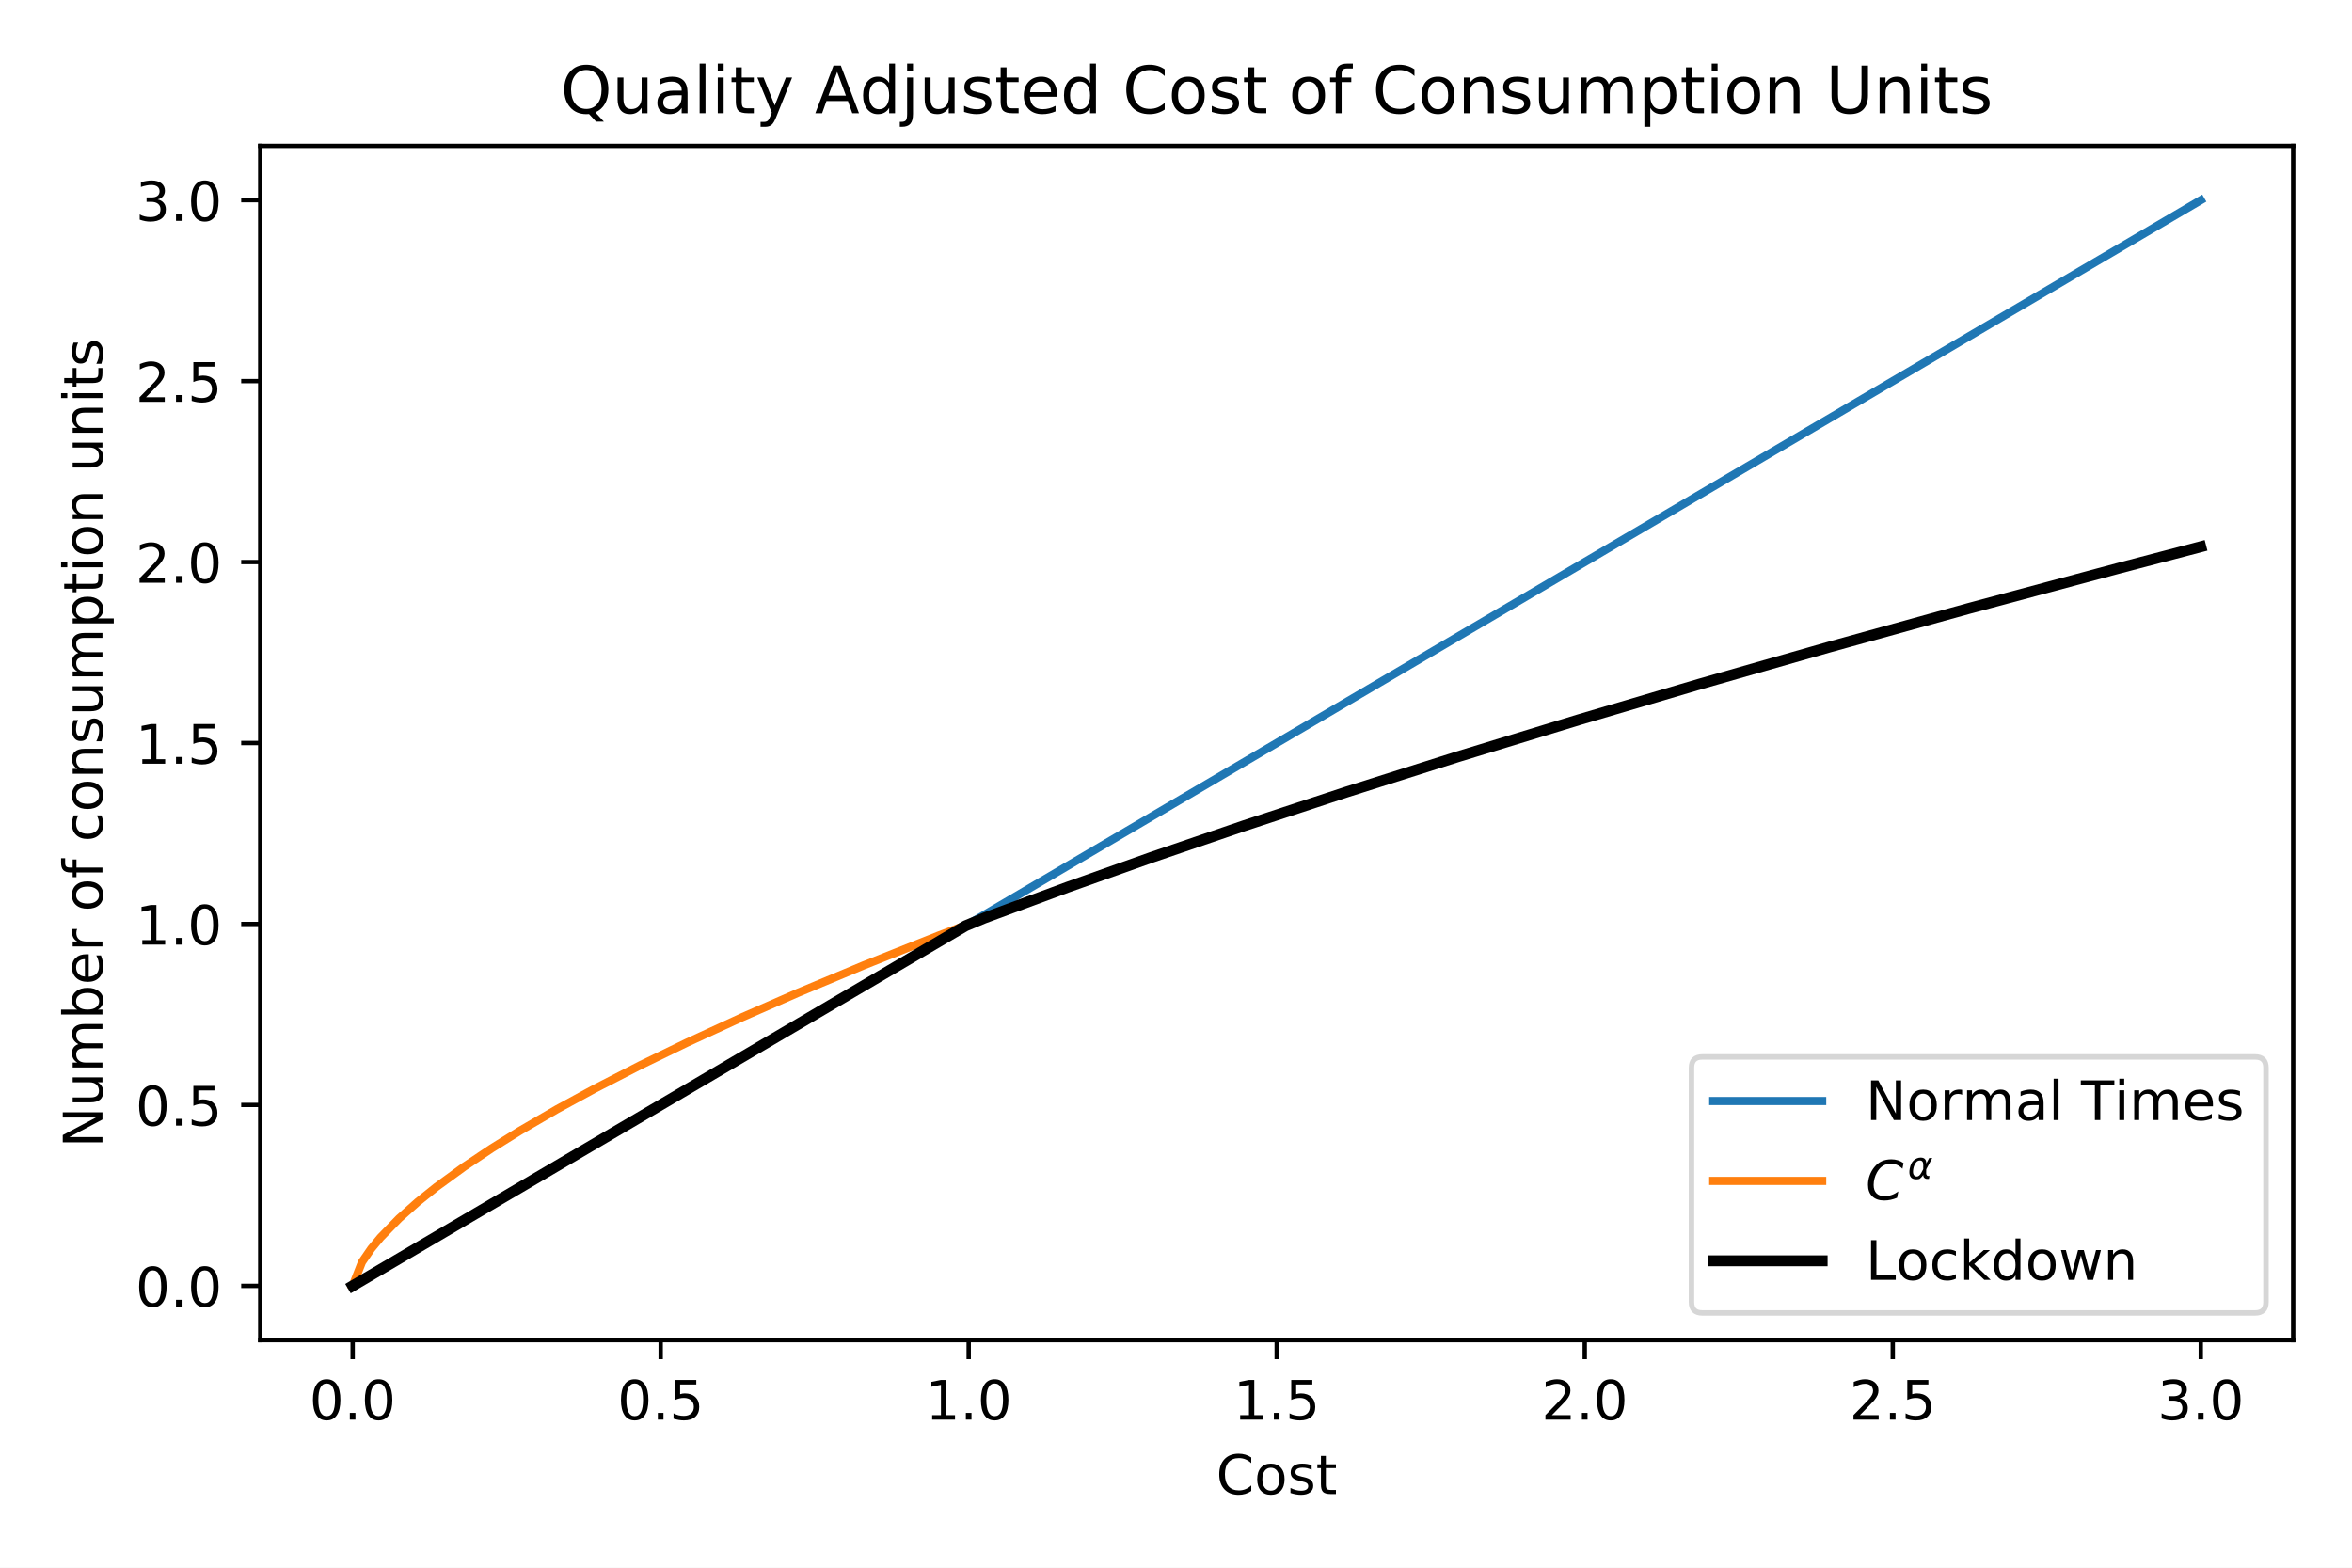
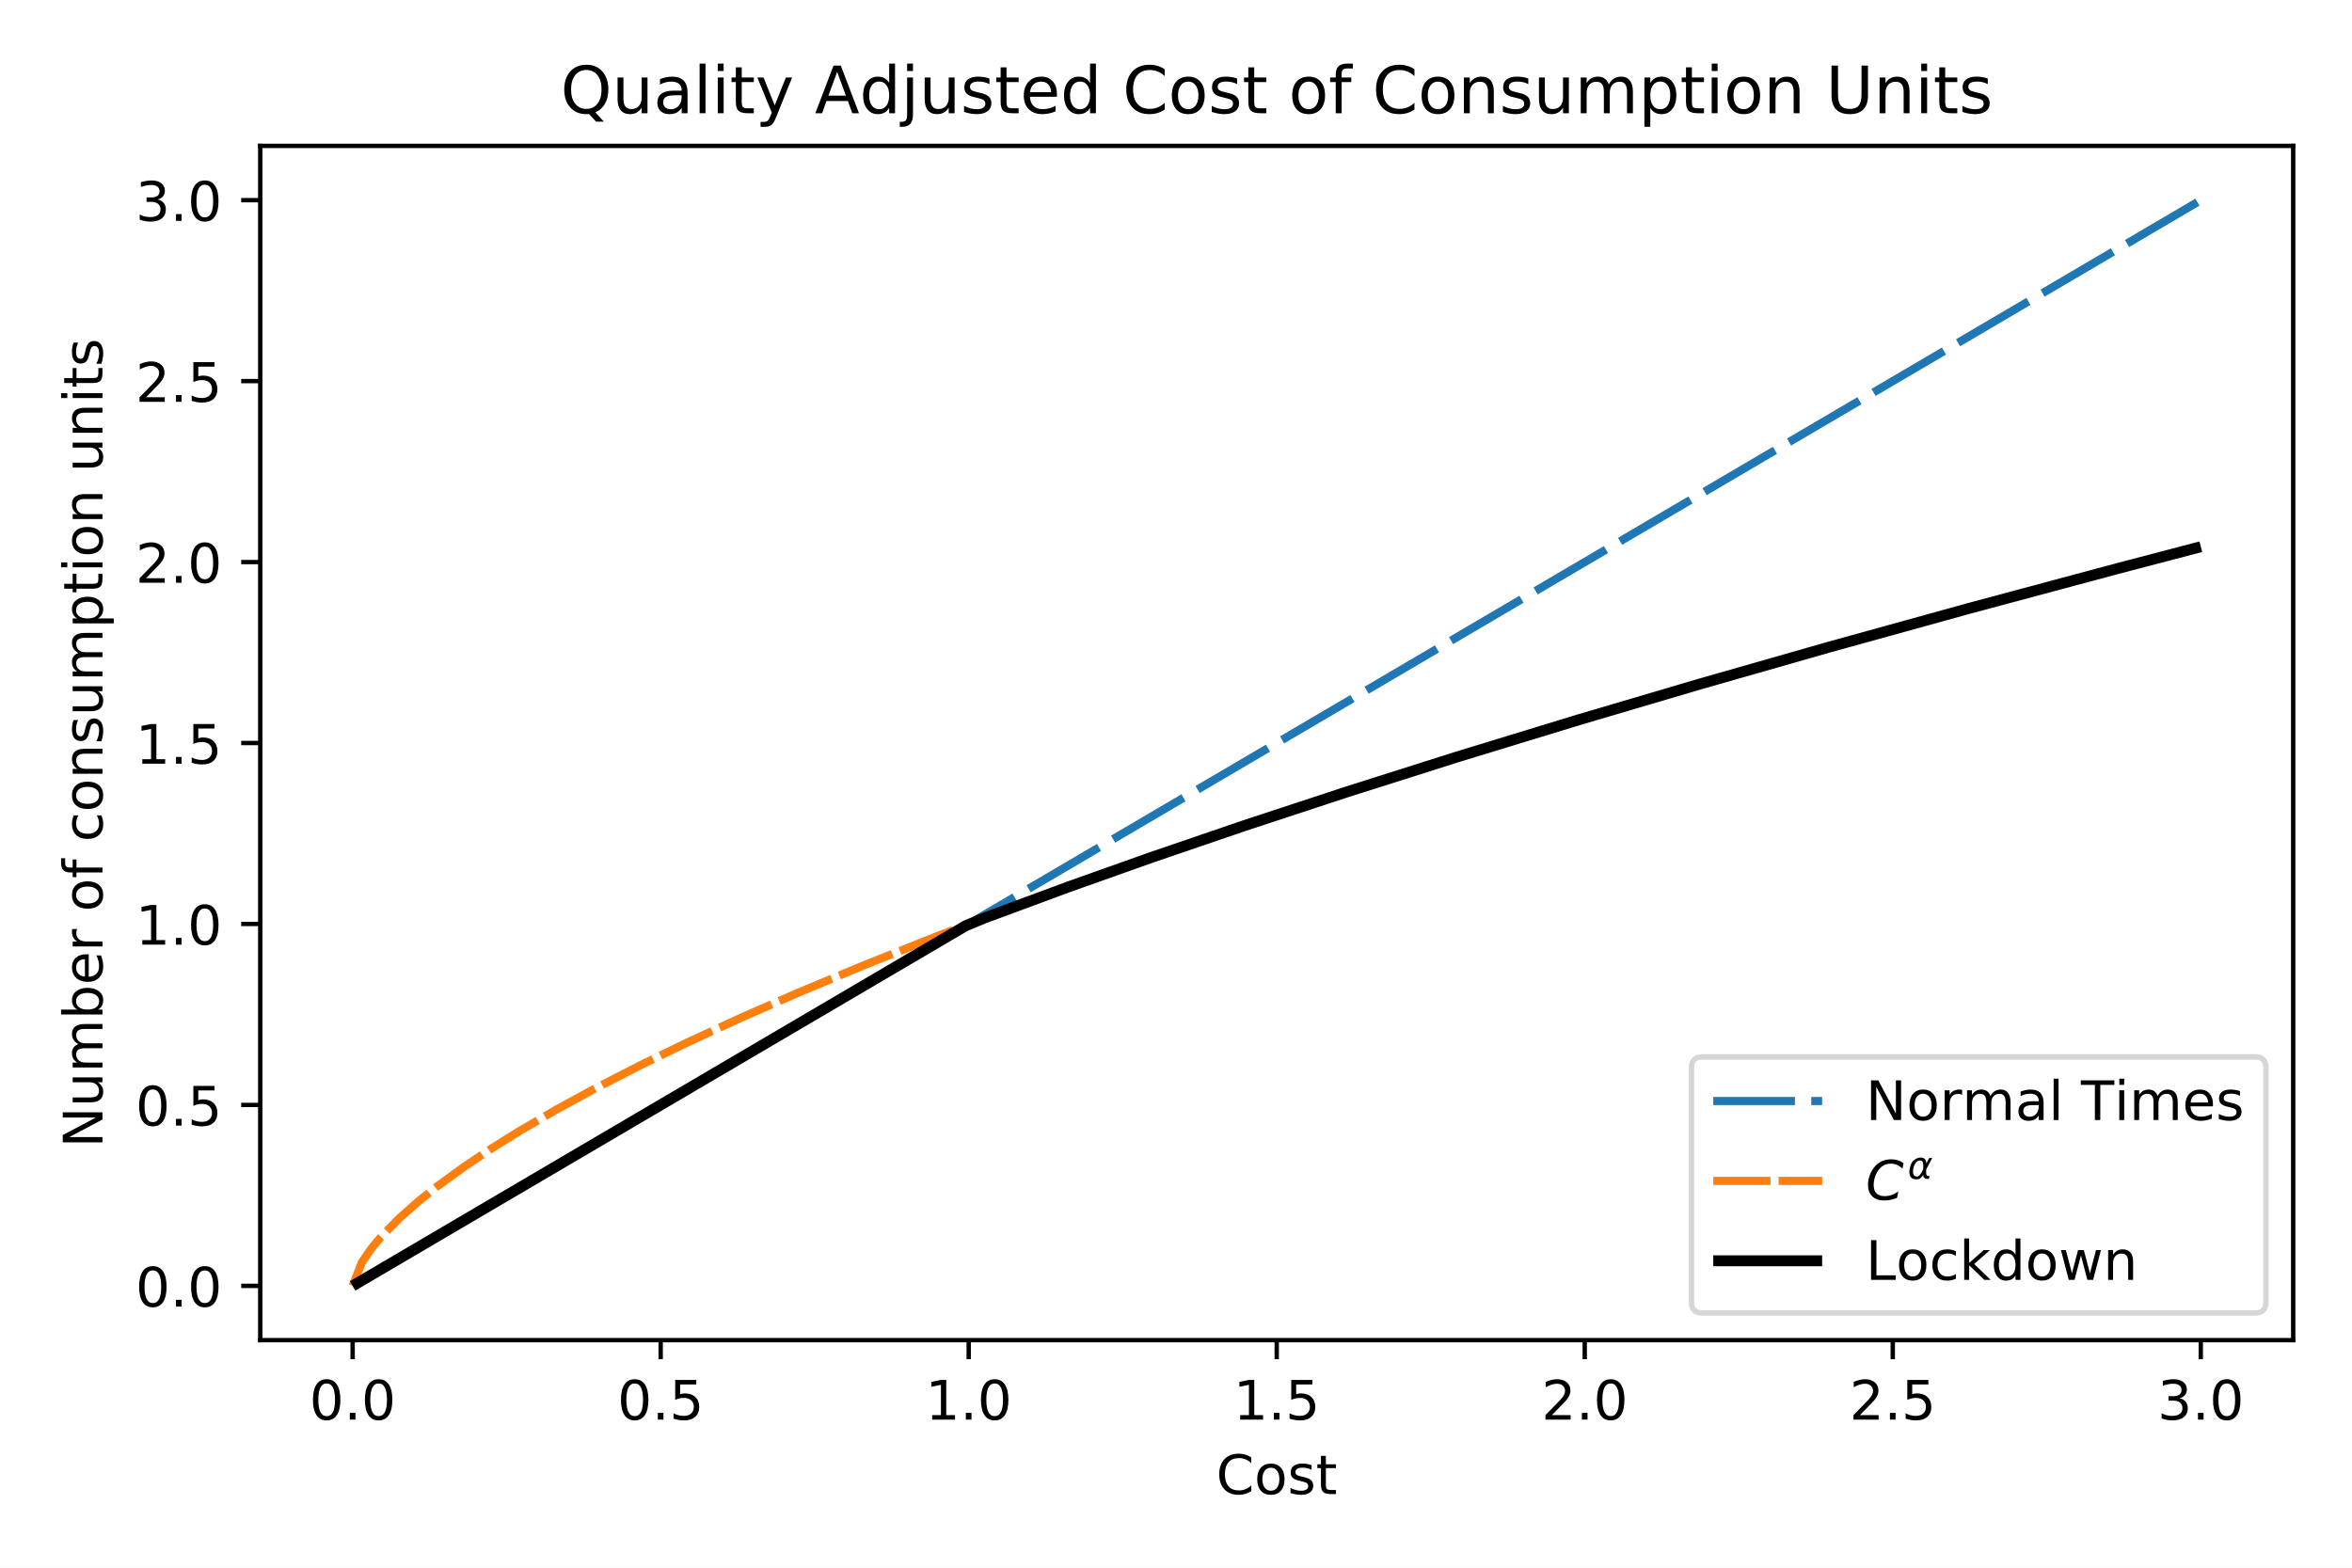
<svg xmlns="http://www.w3.org/2000/svg" xmlns:xlink="http://www.w3.org/1999/xlink" height="288pt" version="1.1" viewBox="0 0 432 288" width="432pt">
  <defs>
    <style type="text/css">
*{stroke-linecap:butt;stroke-linejoin:round;}
  </style>
  </defs>
  <g id="figure_1">
    <g id="patch_1">
      <path d="M 0 288  L 432 288  L 432 0  L 0 0  z " style="fill:#ffffff;" />
    </g>
    <g id="axes_1">
      <g id="patch_2">
        <path d="M 47.8 246.2  L 421.2 246.2  L 421.2 26.8  L 47.8 26.8  z " style="fill:#ffffff;" />
      </g>
      <g id="matplotlib.axis_1">
        <g id="xtick_1">
          <g id="line2d_1">
            <defs>
-               <path d="M 0 0  L 0 3.5  " id="m14ae8ab06e" style="stroke:#000000;stroke-width:0.8;" />
-             </defs>
-             <g>
-               <use style="stroke:#000000;stroke-width:0.8;" x="64.773" xlink:href="#m14ae8ab06e" y="246.2" />
+               <path d="M 0 0  L 0 3.5  " id="mdc7497234c" style="stroke:#000000;stroke-width:0.8;" />
+             </defs>
+             <g>
+               <use style="stroke:#000000;stroke-width:0.8;" x="64.773" xlink:href="#mdc7497234c" y="246.2" />
            </g>
          </g>
          <g id="text_1">
            <defs>
              <path d="M 31.781 66.406  Q 24.172 66.406 20.328 58.906  Q 16.5 51.422 16.5 36.375  Q 16.5 21.391 20.328 13.891  Q 24.172 6.391 31.781 6.391  Q 39.453 6.391 43.281 13.891  Q 47.125 21.391 47.125 36.375  Q 47.125 51.422 43.281 58.906  Q 39.453 66.406 31.781 66.406  z M 31.781 74.219  Q 44.047 74.219 50.516 64.516  Q 56.984 54.828 56.984 36.375  Q 56.984 17.969 50.516 8.266  Q 44.047 -1.422 31.781 -1.422  Q 19.531 -1.422 13.062 8.266  Q 6.594 17.969 6.594 36.375  Q 6.594 54.828 13.062 64.516  Q 19.531 74.219 31.781 74.219  z " id="DejaVuSans-48" />
              <path d="M 10.688 12.406  L 21 12.406  L 21 0  L 10.688 0  z " id="DejaVuSans-46" />
            </defs>
            <g transform="translate(56.82117 260.7984)scale(0.1 -0.1)">
              <use xlink:href="#DejaVuSans-48" />
              <use x="63.623" xlink:href="#DejaVuSans-46" />
              <use x="95.41" xlink:href="#DejaVuSans-48" />
            </g>
          </g>
        </g>
        <g id="xtick_2">
          <g id="line2d_2">
            <g>
-               <use style="stroke:#000000;stroke-width:0.8;" x="121.348" xlink:href="#m14ae8ab06e" y="246.2" />
+               <use style="stroke:#000000;stroke-width:0.8;" x="121.348" xlink:href="#mdc7497234c" y="246.2" />
            </g>
          </g>
          <g id="text_2">
            <defs>
              <path d="M 10.797 72.906  L 49.516 72.906  L 49.516 64.594  L 19.828 64.594  L 19.828 46.734  Q 21.969 47.469 24.109 47.828  Q 26.266 48.188 28.422 48.188  Q 40.625 48.188 47.75 41.5  Q 54.891 34.812 54.891 23.391  Q 54.891 11.625 47.562 5.094  Q 40.234 -1.422 26.906 -1.422  Q 22.312 -1.422 17.547 -0.641  Q 12.797 0.141 7.719 1.703  L 7.719 11.625  Q 12.109 9.234 16.797 8.062  Q 21.484 6.891 26.703 6.891  Q 35.156 6.891 40.078 11.328  Q 45.016 15.766 45.016 23.391  Q 45.016 31 40.078 35.438  Q 35.156 39.891 26.703 39.891  Q 22.75 39.891 18.812 39.016  Q 14.891 38.141 10.797 36.281  z " id="DejaVuSans-53" />
            </defs>
            <g transform="translate(113.3969 260.7984)scale(0.1 -0.1)">
              <use xlink:href="#DejaVuSans-48" />
              <use x="63.623" xlink:href="#DejaVuSans-46" />
              <use x="95.41" xlink:href="#DejaVuSans-53" />
            </g>
          </g>
        </g>
        <g id="xtick_3">
          <g id="line2d_3">
            <g>
-               <use style="stroke:#000000;stroke-width:0.8;" x="177.924" xlink:href="#m14ae8ab06e" y="246.2" />
+               <use style="stroke:#000000;stroke-width:0.8;" x="177.924" xlink:href="#mdc7497234c" y="246.2" />
            </g>
          </g>
          <g id="text_3">
            <defs>
              <path d="M 12.406 8.297  L 28.516 8.297  L 28.516 63.922  L 10.984 60.406  L 10.984 69.391  L 28.422 72.906  L 38.281 72.906  L 38.281 8.297  L 54.391 8.297  L 54.391 0  L 12.406 0  z " id="DejaVuSans-49" />
            </defs>
            <g transform="translate(169.9727 260.7984)scale(0.1 -0.1)">
              <use xlink:href="#DejaVuSans-49" />
              <use x="63.623" xlink:href="#DejaVuSans-46" />
              <use x="95.41" xlink:href="#DejaVuSans-48" />
            </g>
          </g>
        </g>
        <g id="xtick_4">
          <g id="line2d_4">
            <g>
-               <use style="stroke:#000000;stroke-width:0.8;" x="234.5" xlink:href="#m14ae8ab06e" y="246.2" />
+               <use style="stroke:#000000;stroke-width:0.8;" x="234.5" xlink:href="#mdc7497234c" y="246.2" />
            </g>
          </g>
          <g id="text_4">
            <g transform="translate(226.5484 260.7984)scale(0.1 -0.1)">
              <use xlink:href="#DejaVuSans-49" />
              <use x="63.623" xlink:href="#DejaVuSans-46" />
              <use x="95.41" xlink:href="#DejaVuSans-53" />
            </g>
          </g>
        </g>
        <g id="xtick_5">
          <g id="line2d_5">
            <g>
-               <use style="stroke:#000000;stroke-width:0.8;" x="291.076" xlink:href="#m14ae8ab06e" y="246.2" />
+               <use style="stroke:#000000;stroke-width:0.8;" x="291.076" xlink:href="#mdc7497234c" y="246.2" />
            </g>
          </g>
          <g id="text_5">
            <defs>
              <path d="M 19.188 8.297  L 53.609 8.297  L 53.609 0  L 7.328 0  L 7.328 8.297  Q 12.938 14.109 22.625 23.891  Q 32.328 33.688 34.812 36.531  Q 39.547 41.844 41.422 45.531  Q 43.312 49.219 43.312 52.781  Q 43.312 58.594 39.234 62.25  Q 35.156 65.922 28.609 65.922  Q 23.969 65.922 18.812 64.312  Q 13.672 62.703 7.812 59.422  L 7.812 69.391  Q 13.766 71.781 18.938 73  Q 24.125 74.219 28.422 74.219  Q 39.75 74.219 46.484 68.547  Q 53.219 62.891 53.219 53.422  Q 53.219 48.922 51.531 44.891  Q 49.859 40.875 45.406 35.406  Q 44.188 33.984 37.641 27.219  Q 31.109 20.453 19.188 8.297  z " id="DejaVuSans-50" />
            </defs>
            <g transform="translate(283.1242 260.7984)scale(0.1 -0.1)">
              <use xlink:href="#DejaVuSans-50" />
              <use x="63.623" xlink:href="#DejaVuSans-46" />
              <use x="95.41" xlink:href="#DejaVuSans-48" />
            </g>
          </g>
        </g>
        <g id="xtick_6">
          <g id="line2d_6">
            <g>
-               <use style="stroke:#000000;stroke-width:0.8;" x="347.652" xlink:href="#m14ae8ab06e" y="246.2" />
+               <use style="stroke:#000000;stroke-width:0.8;" x="347.652" xlink:href="#mdc7497234c" y="246.2" />
            </g>
          </g>
          <g id="text_6">
            <g transform="translate(339.7 260.7984)scale(0.1 -0.1)">
              <use xlink:href="#DejaVuSans-50" />
              <use x="63.623" xlink:href="#DejaVuSans-46" />
              <use x="95.41" xlink:href="#DejaVuSans-53" />
            </g>
          </g>
        </g>
        <g id="xtick_7">
          <g id="line2d_7">
            <g>
-               <use style="stroke:#000000;stroke-width:0.8;" x="404.227" xlink:href="#m14ae8ab06e" y="246.2" />
+               <use style="stroke:#000000;stroke-width:0.8;" x="404.227" xlink:href="#mdc7497234c" y="246.2" />
            </g>
          </g>
          <g id="text_7">
            <defs>
              <path d="M 40.578 39.312  Q 47.656 37.797 51.625 33  Q 55.609 28.219 55.609 21.188  Q 55.609 10.406 48.188 4.484  Q 40.766 -1.422 27.094 -1.422  Q 22.516 -1.422 17.656 -0.516  Q 12.797 0.391 7.625 2.203  L 7.625 11.719  Q 11.719 9.328 16.594 8.109  Q 21.484 6.891 26.812 6.891  Q 36.078 6.891 40.938 10.547  Q 45.797 14.203 45.797 21.188  Q 45.797 27.641 41.281 31.266  Q 36.766 34.906 28.719 34.906  L 20.219 34.906  L 20.219 43.016  L 29.109 43.016  Q 36.375 43.016 40.234 45.922  Q 44.094 48.828 44.094 54.297  Q 44.094 59.906 40.109 62.906  Q 36.141 65.922 28.719 65.922  Q 24.656 65.922 20.016 65.031  Q 15.375 64.156 9.812 62.312  L 9.812 71.094  Q 15.438 72.656 20.344 73.438  Q 25.25 74.219 29.594 74.219  Q 40.828 74.219 47.359 69.109  Q 53.906 64.016 53.906 55.328  Q 53.906 49.266 50.438 45.094  Q 46.969 40.922 40.578 39.312  z " id="DejaVuSans-51" />
            </defs>
            <g transform="translate(396.2757 260.7984)scale(0.1 -0.1)">
              <use xlink:href="#DejaVuSans-51" />
              <use x="63.623" xlink:href="#DejaVuSans-46" />
              <use x="95.41" xlink:href="#DejaVuSans-48" />
            </g>
          </g>
        </g>
        <g id="text_8">
          <defs>
            <path d="M 64.406 67.281  L 64.406 56.891  Q 59.422 61.531 53.781 63.812  Q 48.141 66.109 41.797 66.109  Q 29.297 66.109 22.656 58.469  Q 16.016 50.828 16.016 36.375  Q 16.016 21.969 22.656 14.328  Q 29.297 6.688 41.797 6.688  Q 48.141 6.688 53.781 8.984  Q 59.422 11.281 64.406 15.922  L 64.406 5.609  Q 59.234 2.094 53.438 0.328  Q 47.656 -1.422 41.219 -1.422  Q 24.656 -1.422 15.125 8.703  Q 5.609 18.844 5.609 36.375  Q 5.609 53.953 15.125 64.078  Q 24.656 74.219 41.219 74.219  Q 47.75 74.219 53.531 72.484  Q 59.328 70.75 64.406 67.281  z " id="DejaVuSans-67" />
            <path d="M 30.609 48.391  Q 23.391 48.391 19.188 42.75  Q 14.984 37.109 14.984 27.297  Q 14.984 17.484 19.156 11.844  Q 23.344 6.203 30.609 6.203  Q 37.797 6.203 41.984 11.859  Q 46.188 17.531 46.188 27.297  Q 46.188 37.016 41.984 42.703  Q 37.797 48.391 30.609 48.391  z M 30.609 56  Q 42.328 56 49.016 48.375  Q 55.719 40.766 55.719 27.297  Q 55.719 13.875 49.016 6.219  Q 42.328 -1.422 30.609 -1.422  Q 18.844 -1.422 12.172 6.219  Q 5.516 13.875 5.516 27.297  Q 5.516 40.766 12.172 48.375  Q 18.844 56 30.609 56  z " id="DejaVuSans-111" />
            <path d="M 44.281 53.078  L 44.281 44.578  Q 40.484 46.531 36.375 47.5  Q 32.281 48.484 27.875 48.484  Q 21.188 48.484 17.844 46.438  Q 14.5 44.391 14.5 40.281  Q 14.5 37.156 16.891 35.375  Q 19.281 33.594 26.516 31.984  L 29.594 31.297  Q 39.156 29.25 43.188 25.516  Q 47.219 21.781 47.219 15.094  Q 47.219 7.469 41.188 3.016  Q 35.156 -1.422 24.609 -1.422  Q 20.219 -1.422 15.453 -0.562  Q 10.688 0.297 5.422 2  L 5.422 11.281  Q 10.406 8.688 15.234 7.391  Q 20.062 6.109 24.812 6.109  Q 31.156 6.109 34.562 8.281  Q 37.984 10.453 37.984 14.406  Q 37.984 18.062 35.516 20.016  Q 33.062 21.969 24.703 23.781  L 21.578 24.516  Q 13.234 26.266 9.516 29.906  Q 5.812 33.547 5.812 39.891  Q 5.812 47.609 11.281 51.797  Q 16.75 56 26.812 56  Q 31.781 56 36.172 55.266  Q 40.578 54.547 44.281 53.078  z " id="DejaVuSans-115" />
            <path d="M 18.312 70.219  L 18.312 54.688  L 36.812 54.688  L 36.812 47.703  L 18.312 47.703  L 18.312 18.016  Q 18.312 11.328 20.141 9.422  Q 21.969 7.516 27.594 7.516  L 36.812 7.516  L 36.812 0  L 27.594 0  Q 17.188 0 13.234 3.875  Q 9.281 7.766 9.281 18.016  L 9.281 47.703  L 2.688 47.703  L 2.688 54.688  L 9.281 54.688  L 9.281 70.219  z " id="DejaVuSans-116" />
          </defs>
          <g transform="translate(223.3844 274.4766)scale(0.1 -0.1)">
            <use xlink:href="#DejaVuSans-67" />
            <use x="69.824" xlink:href="#DejaVuSans-111" />
            <use x="131.006" xlink:href="#DejaVuSans-115" />
            <use x="183.105" xlink:href="#DejaVuSans-116" />
          </g>
        </g>
      </g>
      <g id="matplotlib.axis_2">
        <g id="ytick_1">
          <g id="line2d_8">
            <defs>
-               <path d="M 0 0  L -3.5 0  " id="ma8800ab95c" style="stroke:#000000;stroke-width:0.8;" />
-             </defs>
-             <g>
-               <use style="stroke:#000000;stroke-width:0.8;" x="47.8" xlink:href="#ma8800ab95c" y="236.227" />
+               <path d="M 0 0  L -3.5 0  " id="m4debed79f5" style="stroke:#000000;stroke-width:0.8;" />
+             </defs>
+             <g>
+               <use style="stroke:#000000;stroke-width:0.8;" x="47.8" xlink:href="#m4debed79f5" y="236.227" />
            </g>
          </g>
          <g id="text_9">
            <g transform="translate(24.89688 240.0265)scale(0.1 -0.1)">
              <use xlink:href="#DejaVuSans-48" />
              <use x="63.623" xlink:href="#DejaVuSans-46" />
              <use x="95.41" xlink:href="#DejaVuSans-48" />
            </g>
          </g>
        </g>
        <g id="ytick_2">
          <g id="line2d_9">
            <g>
-               <use style="stroke:#000000;stroke-width:0.8;" x="47.8" xlink:href="#ma8800ab95c" y="202.985" />
+               <use style="stroke:#000000;stroke-width:0.8;" x="47.8" xlink:href="#m4debed79f5" y="202.985" />
            </g>
          </g>
          <g id="text_10">
            <g transform="translate(24.89688 206.7841)scale(0.1 -0.1)">
              <use xlink:href="#DejaVuSans-48" />
              <use x="63.623" xlink:href="#DejaVuSans-46" />
              <use x="95.41" xlink:href="#DejaVuSans-53" />
            </g>
          </g>
        </g>
        <g id="ytick_3">
          <g id="line2d_10">
            <g>
-               <use style="stroke:#000000;stroke-width:0.8;" x="47.8" xlink:href="#ma8800ab95c" y="169.742" />
+               <use style="stroke:#000000;stroke-width:0.8;" x="47.8" xlink:href="#m4debed79f5" y="169.742" />
            </g>
          </g>
          <g id="text_11">
            <g transform="translate(24.89688 173.5416)scale(0.1 -0.1)">
              <use xlink:href="#DejaVuSans-49" />
              <use x="63.623" xlink:href="#DejaVuSans-46" />
              <use x="95.41" xlink:href="#DejaVuSans-48" />
            </g>
          </g>
        </g>
        <g id="ytick_4">
          <g id="line2d_11">
            <g>
-               <use style="stroke:#000000;stroke-width:0.8;" x="47.8" xlink:href="#ma8800ab95c" y="136.5" />
+               <use style="stroke:#000000;stroke-width:0.8;" x="47.8" xlink:href="#m4debed79f5" y="136.5" />
            </g>
          </g>
          <g id="text_12">
            <g transform="translate(24.89688 140.2992)scale(0.1 -0.1)">
              <use xlink:href="#DejaVuSans-49" />
              <use x="63.623" xlink:href="#DejaVuSans-46" />
              <use x="95.41" xlink:href="#DejaVuSans-53" />
            </g>
          </g>
        </g>
        <g id="ytick_5">
          <g id="line2d_12">
            <g>
-               <use style="stroke:#000000;stroke-width:0.8;" x="47.8" xlink:href="#ma8800ab95c" y="103.258" />
+               <use style="stroke:#000000;stroke-width:0.8;" x="47.8" xlink:href="#m4debed79f5" y="103.258" />
            </g>
          </g>
          <g id="text_13">
            <g transform="translate(24.89688 107.0568)scale(0.1 -0.1)">
              <use xlink:href="#DejaVuSans-50" />
              <use x="63.623" xlink:href="#DejaVuSans-46" />
              <use x="95.41" xlink:href="#DejaVuSans-48" />
            </g>
          </g>
        </g>
        <g id="ytick_6">
          <g id="line2d_13">
            <g>
-               <use style="stroke:#000000;stroke-width:0.8;" x="47.8" xlink:href="#ma8800ab95c" y="70.015" />
+               <use style="stroke:#000000;stroke-width:0.8;" x="47.8" xlink:href="#m4debed79f5" y="70.015" />
            </g>
          </g>
          <g id="text_14">
            <g transform="translate(24.89688 73.81437)scale(0.1 -0.1)">
              <use xlink:href="#DejaVuSans-50" />
              <use x="63.623" xlink:href="#DejaVuSans-46" />
              <use x="95.41" xlink:href="#DejaVuSans-53" />
            </g>
          </g>
        </g>
        <g id="ytick_7">
          <g id="line2d_14">
            <g>
-               <use style="stroke:#000000;stroke-width:0.8;" x="47.8" xlink:href="#ma8800ab95c" y="36.773" />
+               <use style="stroke:#000000;stroke-width:0.8;" x="47.8" xlink:href="#m4debed79f5" y="36.773" />
            </g>
          </g>
          <g id="text_15">
            <g transform="translate(24.89688 40.57195)scale(0.1 -0.1)">
              <use xlink:href="#DejaVuSans-51" />
              <use x="63.623" xlink:href="#DejaVuSans-46" />
              <use x="95.41" xlink:href="#DejaVuSans-48" />
            </g>
          </g>
        </g>
        <g id="text_16">
          <defs>
            <path d="M 9.812 72.906  L 23.094 72.906  L 55.422 11.922  L 55.422 72.906  L 64.984 72.906  L 64.984 0  L 51.703 0  L 19.391 60.984  L 19.391 0  L 9.812 0  z " id="DejaVuSans-78" />
            <path d="M 8.5 21.578  L 8.5 54.688  L 17.484 54.688  L 17.484 21.922  Q 17.484 14.156 20.5 10.266  Q 23.531 6.391 29.594 6.391  Q 36.859 6.391 41.078 11.031  Q 45.312 15.672 45.312 23.688  L 45.312 54.688  L 54.297 54.688  L 54.297 0  L 45.312 0  L 45.312 8.406  Q 42.047 3.422 37.719 1  Q 33.406 -1.422 27.688 -1.422  Q 18.266 -1.422 13.375 4.438  Q 8.5 10.297 8.5 21.578  z M 31.109 56  z " id="DejaVuSans-117" />
            <path d="M 52 44.188  Q 55.375 50.25 60.062 53.125  Q 64.75 56 71.094 56  Q 79.641 56 84.281 50.016  Q 88.922 44.047 88.922 33.016  L 88.922 0  L 79.891 0  L 79.891 32.719  Q 79.891 40.578 77.094 44.375  Q 74.312 48.188 68.609 48.188  Q 61.625 48.188 57.562 43.547  Q 53.516 38.922 53.516 30.906  L 53.516 0  L 44.484 0  L 44.484 32.719  Q 44.484 40.625 41.703 44.406  Q 38.922 48.188 33.109 48.188  Q 26.219 48.188 22.156 43.531  Q 18.109 38.875 18.109 30.906  L 18.109 0  L 9.078 0  L 9.078 54.688  L 18.109 54.688  L 18.109 46.188  Q 21.188 51.219 25.484 53.609  Q 29.781 56 35.688 56  Q 41.656 56 45.828 52.969  Q 50 49.953 52 44.188  z " id="DejaVuSans-109" />
            <path d="M 48.688 27.297  Q 48.688 37.203 44.609 42.844  Q 40.531 48.484 33.406 48.484  Q 26.266 48.484 22.188 42.844  Q 18.109 37.203 18.109 27.297  Q 18.109 17.391 22.188 11.75  Q 26.266 6.109 33.406 6.109  Q 40.531 6.109 44.609 11.75  Q 48.688 17.391 48.688 27.297  z M 18.109 46.391  Q 20.953 51.266 25.266 53.625  Q 29.594 56 35.594 56  Q 45.562 56 51.781 48.094  Q 58.016 40.188 58.016 27.297  Q 58.016 14.406 51.781 6.484  Q 45.562 -1.422 35.594 -1.422  Q 29.594 -1.422 25.266 0.953  Q 20.953 3.328 18.109 8.203  L 18.109 0  L 9.078 0  L 9.078 75.984  L 18.109 75.984  z " id="DejaVuSans-98" />
            <path d="M 56.203 29.594  L 56.203 25.203  L 14.891 25.203  Q 15.484 15.922 20.484 11.062  Q 25.484 6.203 34.422 6.203  Q 39.594 6.203 44.453 7.469  Q 49.312 8.734 54.109 11.281  L 54.109 2.781  Q 49.266 0.734 44.188 -0.344  Q 39.109 -1.422 33.891 -1.422  Q 20.797 -1.422 13.156 6.188  Q 5.516 13.812 5.516 26.812  Q 5.516 40.234 12.766 48.109  Q 20.016 56 32.328 56  Q 43.359 56 49.781 48.891  Q 56.203 41.797 56.203 29.594  z M 47.219 32.234  Q 47.125 39.594 43.094 43.984  Q 39.062 48.391 32.422 48.391  Q 24.906 48.391 20.391 44.141  Q 15.875 39.891 15.188 32.172  z " id="DejaVuSans-101" />
            <path d="M 41.109 46.297  Q 39.594 47.172 37.812 47.578  Q 36.031 48 33.891 48  Q 26.266 48 22.188 43.047  Q 18.109 38.094 18.109 28.812  L 18.109 0  L 9.078 0  L 9.078 54.688  L 18.109 54.688  L 18.109 46.188  Q 20.953 51.172 25.484 53.578  Q 30.031 56 36.531 56  Q 37.453 56 38.578 55.875  Q 39.703 55.766 41.062 55.516  z " id="DejaVuSans-114" />
            <path id="DejaVuSans-32" />
            <path d="M 37.109 75.984  L 37.109 68.5  L 28.516 68.5  Q 23.688 68.5 21.797 66.547  Q 19.922 64.594 19.922 59.516  L 19.922 54.688  L 34.719 54.688  L 34.719 47.703  L 19.922 47.703  L 19.922 0  L 10.891 0  L 10.891 47.703  L 2.297 47.703  L 2.297 54.688  L 10.891 54.688  L 10.891 58.5  Q 10.891 67.625 15.141 71.797  Q 19.391 75.984 28.609 75.984  z " id="DejaVuSans-102" />
            <path d="M 48.781 52.594  L 48.781 44.188  Q 44.969 46.297 41.141 47.344  Q 37.312 48.391 33.406 48.391  Q 24.656 48.391 19.812 42.844  Q 14.984 37.312 14.984 27.297  Q 14.984 17.281 19.812 11.734  Q 24.656 6.203 33.406 6.203  Q 37.312 6.203 41.141 7.25  Q 44.969 8.297 48.781 10.406  L 48.781 2.094  Q 45.016 0.344 40.984 -0.531  Q 36.969 -1.422 32.422 -1.422  Q 20.062 -1.422 12.781 6.344  Q 5.516 14.109 5.516 27.297  Q 5.516 40.672 12.859 48.328  Q 20.219 56 33.016 56  Q 37.156 56 41.109 55.141  Q 45.062 54.297 48.781 52.594  z " id="DejaVuSans-99" />
            <path d="M 54.891 33.016  L 54.891 0  L 45.906 0  L 45.906 32.719  Q 45.906 40.484 42.875 44.328  Q 39.844 48.188 33.797 48.188  Q 26.516 48.188 22.312 43.547  Q 18.109 38.922 18.109 30.906  L 18.109 0  L 9.078 0  L 9.078 54.688  L 18.109 54.688  L 18.109 46.188  Q 21.344 51.125 25.703 53.562  Q 30.078 56 35.797 56  Q 45.219 56 50.047 50.172  Q 54.891 44.344 54.891 33.016  z " id="DejaVuSans-110" />
            <path d="M 18.109 8.203  L 18.109 -20.797  L 9.078 -20.797  L 9.078 54.688  L 18.109 54.688  L 18.109 46.391  Q 20.953 51.266 25.266 53.625  Q 29.594 56 35.594 56  Q 45.562 56 51.781 48.094  Q 58.016 40.188 58.016 27.297  Q 58.016 14.406 51.781 6.484  Q 45.562 -1.422 35.594 -1.422  Q 29.594 -1.422 25.266 0.953  Q 20.953 3.328 18.109 8.203  z M 48.688 27.297  Q 48.688 37.203 44.609 42.844  Q 40.531 48.484 33.406 48.484  Q 26.266 48.484 22.188 42.844  Q 18.109 37.203 18.109 27.297  Q 18.109 17.391 22.188 11.75  Q 26.266 6.109 33.406 6.109  Q 40.531 6.109 44.609 11.75  Q 48.688 17.391 48.688 27.297  z " id="DejaVuSans-112" />
            <path d="M 9.422 54.688  L 18.406 54.688  L 18.406 0  L 9.422 0  z M 9.422 75.984  L 18.406 75.984  L 18.406 64.594  L 9.422 64.594  z " id="DejaVuSans-105" />
          </defs>
          <g transform="translate(18.81719 210.8367)rotate(-90)scale(0.1 -0.1)">
            <use xlink:href="#DejaVuSans-78" />
            <use x="74.805" xlink:href="#DejaVuSans-117" />
            <use x="138.184" xlink:href="#DejaVuSans-109" />
            <use x="235.596" xlink:href="#DejaVuSans-98" />
            <use x="299.072" xlink:href="#DejaVuSans-101" />
            <use x="360.596" xlink:href="#DejaVuSans-114" />
            <use x="401.709" xlink:href="#DejaVuSans-32" />
            <use x="433.496" xlink:href="#DejaVuSans-111" />
            <use x="494.678" xlink:href="#DejaVuSans-102" />
            <use x="529.883" xlink:href="#DejaVuSans-32" />
            <use x="561.67" xlink:href="#DejaVuSans-99" />
            <use x="616.65" xlink:href="#DejaVuSans-111" />
            <use x="677.832" xlink:href="#DejaVuSans-110" />
            <use x="741.211" xlink:href="#DejaVuSans-115" />
            <use x="793.311" xlink:href="#DejaVuSans-117" />
            <use x="856.689" xlink:href="#DejaVuSans-109" />
            <use x="954.102" xlink:href="#DejaVuSans-112" />
            <use x="1017.578" xlink:href="#DejaVuSans-116" />
            <use x="1056.787" xlink:href="#DejaVuSans-105" />
            <use x="1084.57" xlink:href="#DejaVuSans-111" />
            <use x="1145.752" xlink:href="#DejaVuSans-110" />
            <use x="1209.131" xlink:href="#DejaVuSans-32" />
            <use x="1240.918" xlink:href="#DejaVuSans-117" />
            <use x="1304.297" xlink:href="#DejaVuSans-110" />
            <use x="1367.676" xlink:href="#DejaVuSans-105" />
            <use x="1395.459" xlink:href="#DejaVuSans-116" />
            <use x="1434.668" xlink:href="#DejaVuSans-115" />
          </g>
        </g>
      </g>
      <g id="line2d_15">
-         <path clip-path="url(#p3f3b982e47)" d="M 64.773 236.227  L 404.227 36.773  L 404.227 36.773  " style="fill:none;stroke:#1f77b4;stroke-linecap:square;stroke-width:1.5;" />
+         <path clip-path="url(#pc071e1e06c)" d="M 64.773 236.227  L 404.227 36.773  L 404.227 36.773  " style="fill:none;stroke:#1f77b4;stroke-dasharray:15,3;stroke-dashoffset:0;stroke-width:1.5;" />
      </g>
      <g id="line2d_16">
-         <path clip-path="url(#p3f3b982e47)" d="M 64.773 236.227  L 66.479 231.876  L 68.184 229.4  L 69.89 227.341  L 73.302 223.841  L 76.713 220.813  L 80.125 218.078  L 85.242 214.346  L 90.36 210.931  L 95.477 207.748  L 102.3 203.78  L 109.124 200.059  L 117.653 195.678  L 126.182 191.539  L 136.416 186.829  L 146.651 182.35  L 158.592 177.366  L 172.238 171.934  L 185.885 166.738  L 201.237 161.133  L 218.295 155.158  L 235.353 149.412  L 254.117 143.318  L 274.586 136.908  L 296.762 130.205  L 320.643 123.233  L 346.23 116.011  L 373.523 108.558  L 400.816 101.331  L 404.227 100.442  L 404.227 100.442  " style="fill:none;stroke:#ff7f0e;stroke-linecap:square;stroke-width:1.5;" />
+         <path clip-path="url(#pc071e1e06c)" d="M 64.773 236.227  L 66.479 231.876  L 68.184 229.4  L 69.89 227.341  L 73.302 223.841  L 76.713 220.813  L 80.125 218.078  L 85.242 214.346  L 90.36 210.931  L 95.477 207.748  L 102.3 203.78  L 109.124 200.059  L 117.653 195.678  L 126.182 191.539  L 136.416 186.829  L 146.651 182.35  L 158.592 177.366  L 172.238 171.934  L 185.885 166.738  L 201.237 161.133  L 218.295 155.158  L 235.353 149.412  L 254.117 143.318  L 274.586 136.908  L 296.762 130.205  L 320.643 123.233  L 346.23 116.011  L 373.523 108.558  L 400.816 101.331  L 404.227 100.442  L 404.227 100.442  " style="fill:none;stroke:#ff7f0e;stroke-dasharray:10.5,1.5;stroke-dashoffset:0;stroke-width:1.5;" />
      </g>
      <g id="line2d_17">
-         <path clip-path="url(#p3f3b982e47)" d="M 64.773 236.227  L 177.356 170.077  L 180.767 168.661  L 196.119 162.976  L 211.472 157.519  L 228.53 151.685  L 247.294 145.509  L 267.763 139.019  L 289.939 132.242  L 312.114 125.696  L 335.995 118.871  L 361.582 111.789  L 388.875 104.466  L 404.227 100.442  L 404.227 100.442  " style="fill:none;stroke:#000000;stroke-linecap:square;stroke-width:2;" />
+         <path clip-path="url(#pc071e1e06c)" d="M 64.773 236.227  L 177.356 170.077  L 180.767 168.661  L 196.119 162.976  L 211.472 157.519  L 228.53 151.685  L 247.294 145.509  L 267.763 139.019  L 289.939 132.242  L 312.114 125.696  L 335.995 118.871  L 361.582 111.789  L 388.875 104.466  L 404.227 100.442  L 404.227 100.442  " style="fill:none;stroke:#000000;stroke-dasharray:2,0;stroke-dashoffset:0;stroke-width:2;" />
      </g>
      <g id="patch_3">
        <path d="M 47.8 246.2  L 47.8 26.8  " style="fill:none;stroke:#000000;stroke-linecap:square;stroke-linejoin:miter;stroke-width:0.8;" />
      </g>
      <g id="patch_4">
        <path d="M 421.2 246.2  L 421.2 26.8  " style="fill:none;stroke:#000000;stroke-linecap:square;stroke-linejoin:miter;stroke-width:0.8;" />
      </g>
      <g id="patch_5">
        <path d="M 47.8 246.2  L 421.2 246.2  " style="fill:none;stroke:#000000;stroke-linecap:square;stroke-linejoin:miter;stroke-width:0.8;" />
      </g>
      <g id="patch_6">
        <path d="M 47.8 26.8  L 421.2 26.8  " style="fill:none;stroke:#000000;stroke-linecap:square;stroke-linejoin:miter;stroke-width:0.8;" />
      </g>
      <g id="text_17">
        <defs>
          <path d="M 39.406 66.219  Q 28.656 66.219 22.328 58.203  Q 16.016 50.203 16.016 36.375  Q 16.016 22.609 22.328 14.594  Q 28.656 6.594 39.406 6.594  Q 50.141 6.594 56.422 14.594  Q 62.703 22.609 62.703 36.375  Q 62.703 50.203 56.422 58.203  Q 50.141 66.219 39.406 66.219  z M 53.219 1.312  L 66.219 -12.891  L 54.297 -12.891  L 43.5 -1.219  Q 41.891 -1.312 41.031 -1.359  Q 40.188 -1.422 39.406 -1.422  Q 24.031 -1.422 14.812 8.859  Q 5.609 19.141 5.609 36.375  Q 5.609 53.656 14.812 63.938  Q 24.031 74.219 39.406 74.219  Q 54.734 74.219 63.906 63.938  Q 73.094 53.656 73.094 36.375  Q 73.094 23.688 67.984 14.641  Q 62.891 5.609 53.219 1.312  z " id="DejaVuSans-81" />
          <path d="M 34.281 27.484  Q 23.391 27.484 19.188 25  Q 14.984 22.516 14.984 16.5  Q 14.984 11.719 18.141 8.906  Q 21.297 6.109 26.703 6.109  Q 34.188 6.109 38.703 11.406  Q 43.219 16.703 43.219 25.484  L 43.219 27.484  z M 52.203 31.203  L 52.203 0  L 43.219 0  L 43.219 8.297  Q 40.141 3.328 35.547 0.953  Q 30.953 -1.422 24.312 -1.422  Q 15.922 -1.422 10.953 3.297  Q 6 8.016 6 15.922  Q 6 25.141 12.172 29.828  Q 18.359 34.516 30.609 34.516  L 43.219 34.516  L 43.219 35.406  Q 43.219 41.609 39.141 45  Q 35.062 48.391 27.688 48.391  Q 23 48.391 18.547 47.266  Q 14.109 46.141 10.016 43.891  L 10.016 52.203  Q 14.938 54.109 19.578 55.047  Q 24.219 56 28.609 56  Q 40.484 56 46.344 49.844  Q 52.203 43.703 52.203 31.203  z " id="DejaVuSans-97" />
          <path d="M 9.422 75.984  L 18.406 75.984  L 18.406 0  L 9.422 0  z " id="DejaVuSans-108" />
          <path d="M 32.172 -5.078  Q 28.375 -14.844 24.75 -17.812  Q 21.141 -20.797 15.094 -20.797  L 7.906 -20.797  L 7.906 -13.281  L 13.188 -13.281  Q 16.891 -13.281 18.938 -11.516  Q 21 -9.766 23.484 -3.219  L 25.094 0.875  L 2.984 54.688  L 12.5 54.688  L 29.594 11.922  L 46.688 54.688  L 56.203 54.688  z " id="DejaVuSans-121" />
          <path d="M 34.188 63.188  L 20.797 26.906  L 47.609 26.906  z M 28.609 72.906  L 39.797 72.906  L 67.578 0  L 57.328 0  L 50.688 18.703  L 17.828 18.703  L 11.188 0  L 0.781 0  z " id="DejaVuSans-65" />
          <path d="M 45.406 46.391  L 45.406 75.984  L 54.391 75.984  L 54.391 0  L 45.406 0  L 45.406 8.203  Q 42.578 3.328 38.25 0.953  Q 33.938 -1.422 27.875 -1.422  Q 17.969 -1.422 11.734 6.484  Q 5.516 14.406 5.516 27.297  Q 5.516 40.188 11.734 48.094  Q 17.969 56 27.875 56  Q 33.938 56 38.25 53.625  Q 42.578 51.266 45.406 46.391  z M 14.797 27.297  Q 14.797 17.391 18.875 11.75  Q 22.953 6.109 30.078 6.109  Q 37.203 6.109 41.297 11.75  Q 45.406 17.391 45.406 27.297  Q 45.406 37.203 41.297 42.844  Q 37.203 48.484 30.078 48.484  Q 22.953 48.484 18.875 42.844  Q 14.797 37.203 14.797 27.297  z " id="DejaVuSans-100" />
          <path d="M 9.422 54.688  L 18.406 54.688  L 18.406 -0.984  Q 18.406 -11.422 14.422 -16.109  Q 10.453 -20.797 1.609 -20.797  L -1.812 -20.797  L -1.812 -13.188  L 0.594 -13.188  Q 5.719 -13.188 7.562 -10.812  Q 9.422 -8.453 9.422 -0.984  z M 9.422 75.984  L 18.406 75.984  L 18.406 64.594  L 9.422 64.594  z " id="DejaVuSans-106" />
          <path d="M 8.688 72.906  L 18.609 72.906  L 18.609 28.609  Q 18.609 16.891 22.844 11.734  Q 27.094 6.594 36.625 6.594  Q 46.094 6.594 50.344 11.734  Q 54.594 16.891 54.594 28.609  L 54.594 72.906  L 64.5 72.906  L 64.5 27.391  Q 64.5 13.141 57.438 5.859  Q 50.391 -1.422 36.625 -1.422  Q 22.797 -1.422 15.734 5.859  Q 8.688 13.141 8.688 27.391  z " id="DejaVuSans-85" />
        </defs>
        <g transform="translate(102.9669 20.8)scale(0.12 -0.12)">
          <use xlink:href="#DejaVuSans-81" />
          <use x="78.711" xlink:href="#DejaVuSans-117" />
          <use x="142.09" xlink:href="#DejaVuSans-97" />
          <use x="203.369" xlink:href="#DejaVuSans-108" />
          <use x="231.152" xlink:href="#DejaVuSans-105" />
          <use x="258.936" xlink:href="#DejaVuSans-116" />
          <use x="298.145" xlink:href="#DejaVuSans-121" />
          <use x="357.324" xlink:href="#DejaVuSans-32" />
          <use x="389.111" xlink:href="#DejaVuSans-65" />
          <use x="457.504" xlink:href="#DejaVuSans-100" />
          <use x="520.98" xlink:href="#DejaVuSans-106" />
          <use x="548.764" xlink:href="#DejaVuSans-117" />
          <use x="612.143" xlink:href="#DejaVuSans-115" />
          <use x="664.242" xlink:href="#DejaVuSans-116" />
          <use x="703.451" xlink:href="#DejaVuSans-101" />
          <use x="764.975" xlink:href="#DejaVuSans-100" />
          <use x="828.451" xlink:href="#DejaVuSans-32" />
          <use x="860.238" xlink:href="#DejaVuSans-67" />
          <use x="930.062" xlink:href="#DejaVuSans-111" />
          <use x="991.244" xlink:href="#DejaVuSans-115" />
          <use x="1043.344" xlink:href="#DejaVuSans-116" />
          <use x="1082.553" xlink:href="#DejaVuSans-32" />
          <use x="1114.34" xlink:href="#DejaVuSans-111" />
          <use x="1175.521" xlink:href="#DejaVuSans-102" />
          <use x="1210.727" xlink:href="#DejaVuSans-32" />
          <use x="1242.514" xlink:href="#DejaVuSans-67" />
          <use x="1312.338" xlink:href="#DejaVuSans-111" />
          <use x="1373.52" xlink:href="#DejaVuSans-110" />
          <use x="1436.898" xlink:href="#DejaVuSans-115" />
          <use x="1488.998" xlink:href="#DejaVuSans-117" />
          <use x="1552.377" xlink:href="#DejaVuSans-109" />
          <use x="1649.789" xlink:href="#DejaVuSans-112" />
          <use x="1713.266" xlink:href="#DejaVuSans-116" />
          <use x="1752.475" xlink:href="#DejaVuSans-105" />
          <use x="1780.258" xlink:href="#DejaVuSans-111" />
          <use x="1841.439" xlink:href="#DejaVuSans-110" />
          <use x="1904.818" xlink:href="#DejaVuSans-32" />
          <use x="1936.605" xlink:href="#DejaVuSans-85" />
          <use x="2009.799" xlink:href="#DejaVuSans-110" />
          <use x="2073.178" xlink:href="#DejaVuSans-105" />
          <use x="2100.961" xlink:href="#DejaVuSans-116" />
          <use x="2140.17" xlink:href="#DejaVuSans-115" />
        </g>
      </g>
      <g id="legend_1">
        <g id="patch_7">
          <path d="M 312.681 241.2  L 414.2 241.2  Q 416.2 241.2 416.2 239.2  L 416.2 196.166  Q 416.2 194.166 414.2 194.166  L 312.681 194.166  Q 310.681 194.166 310.681 196.166  L 310.681 239.2  Q 310.681 241.2 312.681 241.2  z " style="fill:#ffffff;opacity:0.8;stroke:#cccccc;stroke-linejoin:miter;" />
        </g>
        <g id="line2d_18">
-           <path d="M 314.681 202.264  L 334.681 202.264  " style="fill:none;stroke:#1f77b4;stroke-linecap:square;stroke-width:1.5;" />
+           <path d="M 314.681 202.264  L 334.681 202.264  " style="fill:none;stroke:#1f77b4;stroke-dasharray:15,3;stroke-dashoffset:0;stroke-width:1.5;" />
        </g>
        <g id="line2d_19" />
        <g id="text_18">
          <defs>
            <path d="M -0.297 72.906  L 61.375 72.906  L 61.375 64.594  L 35.5 64.594  L 35.5 0  L 25.594 0  L 25.594 64.594  L -0.297 64.594  z " id="DejaVuSans-84" />
          </defs>
          <g transform="translate(342.6812 205.7641)scale(0.1 -0.1)">
            <use xlink:href="#DejaVuSans-78" />
            <use x="74.805" xlink:href="#DejaVuSans-111" />
            <use x="135.986" xlink:href="#DejaVuSans-114" />
            <use x="177.084" xlink:href="#DejaVuSans-109" />
            <use x="274.496" xlink:href="#DejaVuSans-97" />
            <use x="335.775" xlink:href="#DejaVuSans-108" />
            <use x="363.559" xlink:href="#DejaVuSans-32" />
            <use x="395.346" xlink:href="#DejaVuSans-84" />
            <use x="456.383" xlink:href="#DejaVuSans-105" />
            <use x="484.166" xlink:href="#DejaVuSans-109" />
            <use x="581.578" xlink:href="#DejaVuSans-101" />
            <use x="643.102" xlink:href="#DejaVuSans-115" />
          </g>
        </g>
        <g id="line2d_20">
-           <path d="M 314.681 216.942  L 334.681 216.942  " style="fill:none;stroke:#ff7f0e;stroke-linecap:square;stroke-width:1.5;" />
+           <path d="M 314.681 216.942  L 334.681 216.942  " style="fill:none;stroke:#ff7f0e;stroke-dasharray:10.5,1.5;stroke-dashoffset:0;stroke-width:1.5;" />
        </g>
        <g id="line2d_21" />
        <g id="text_19">
          <defs>
            <path d="M 69.484 67.281  L 67.484 56.891  Q 62.797 61.625 57.547 63.922  Q 52.297 66.219 46.188 66.219  Q 37.844 66.219 31.516 62.203  Q 25.203 58.203 20.609 50  Q 17.672 44.734 16.125 38.844  Q 14.594 32.953 14.594 27  Q 14.594 17.047 19.75 11.812  Q 24.906 6.594 34.719 6.594  Q 41.5 6.594 47.75 8.766  Q 54 10.938 59.906 15.281  L 57.625 3.609  Q 51.812 1.125 45.875 -0.141  Q 39.938 -1.422 33.984 -1.422  Q 19.969 -1.422 12.078 6.188  Q 4.203 13.812 4.203 27.391  Q 4.203 36.078 7.203 44.469  Q 10.203 52.875 15.828 59.812  Q 21.781 67.188 29.422 70.703  Q 37.062 74.219 47.219 74.219  Q 53.469 74.219 59.062 72.484  Q 64.656 70.75 69.484 67.281  z " id="DejaVuSans-Oblique-67" />
            <path d="M 40.922 25.438  L 40.969 36.719  Q 41.016 48.25 32.328 48.297  Q 25.828 48.344 21.781 42.922  Q 16.703 36.234 14.984 27.297  Q 12.891 16.547 15.531 11.422  Q 18.266 6.203 24.172 6.203  Q 30.719 6.203 36.234 16.609  z M 33.844 55.906  Q 49.078 56.156 48.875 40.375  Q 48.875 40.375 56.5 54.688  L 64.5 54.688  L 48.734 25.047  L 48.578 14.359  Q 48.578 11.969 49.906 9.969  Q 51.422 7.625 52.984 7.625  L 57.328 7.625  L 55.859 0  L 50.438 0  Q 45.844 0 42.531 4.109  Q 40.969 6.156 40.922 10.453  Q 37.75 5.219 32.281 0.781  Q 29.688 -1.266 22.703 -1.219  Q 11.281 -1.125 7.125 6.203  Q 2.875 13.812 5.516 27.297  Q 8.344 41.797 15.766 48.391  Q 24.125 55.766 33.844 55.906  z " id="DejaVuSans-Oblique-945" />
          </defs>
          <g transform="translate(342.6812 220.4422)scale(0.1 -0.1)">
            <use transform="translate(0 0.409375)" xlink:href="#DejaVuSans-Oblique-67" />
            <use transform="translate(77.02474 38.69062)scale(0.7)" xlink:href="#DejaVuSans-Oblique-945" />
          </g>
        </g>
        <g id="line2d_22">
-           <path d="M 314.681 231.62  L 334.681 231.62  " style="fill:none;stroke:#000000;stroke-linecap:square;stroke-width:2;" />
+           <path d="M 314.681 231.62  L 334.681 231.62  " style="fill:none;stroke:#000000;stroke-dasharray:2,0;stroke-dashoffset:0;stroke-width:2;" />
        </g>
        <g id="line2d_23" />
        <g id="text_20">
          <defs>
            <path d="M 9.812 72.906  L 19.672 72.906  L 19.672 8.297  L 55.172 8.297  L 55.172 0  L 9.812 0  z " id="DejaVuSans-76" />
            <path d="M 9.078 75.984  L 18.109 75.984  L 18.109 31.109  L 44.922 54.688  L 56.391 54.688  L 27.391 29.109  L 57.625 0  L 45.906 0  L 18.109 26.703  L 18.109 0  L 9.078 0  z " id="DejaVuSans-107" />
            <path d="M 4.203 54.688  L 13.188 54.688  L 24.422 12.016  L 35.594 54.688  L 46.188 54.688  L 57.422 12.016  L 68.609 54.688  L 77.594 54.688  L 63.281 0  L 52.688 0  L 40.922 44.828  L 29.109 0  L 18.5 0  z " id="DejaVuSans-119" />
          </defs>
          <g transform="translate(342.6812 235.1203)scale(0.1 -0.1)">
            <use xlink:href="#DejaVuSans-76" />
            <use x="55.697" xlink:href="#DejaVuSans-111" />
            <use x="116.879" xlink:href="#DejaVuSans-99" />
            <use x="171.859" xlink:href="#DejaVuSans-107" />
            <use x="229.77" xlink:href="#DejaVuSans-100" />
            <use x="293.246" xlink:href="#DejaVuSans-111" />
            <use x="354.428" xlink:href="#DejaVuSans-119" />
            <use x="436.215" xlink:href="#DejaVuSans-110" />
          </g>
        </g>
      </g>
    </g>
  </g>
  <defs>
-     <clipPath id="p3f3b982e47">
+     <clipPath id="pc071e1e06c">
      <rect height="219.4" width="373.4" x="47.8" y="26.8" />
    </clipPath>
  </defs>
</svg>
